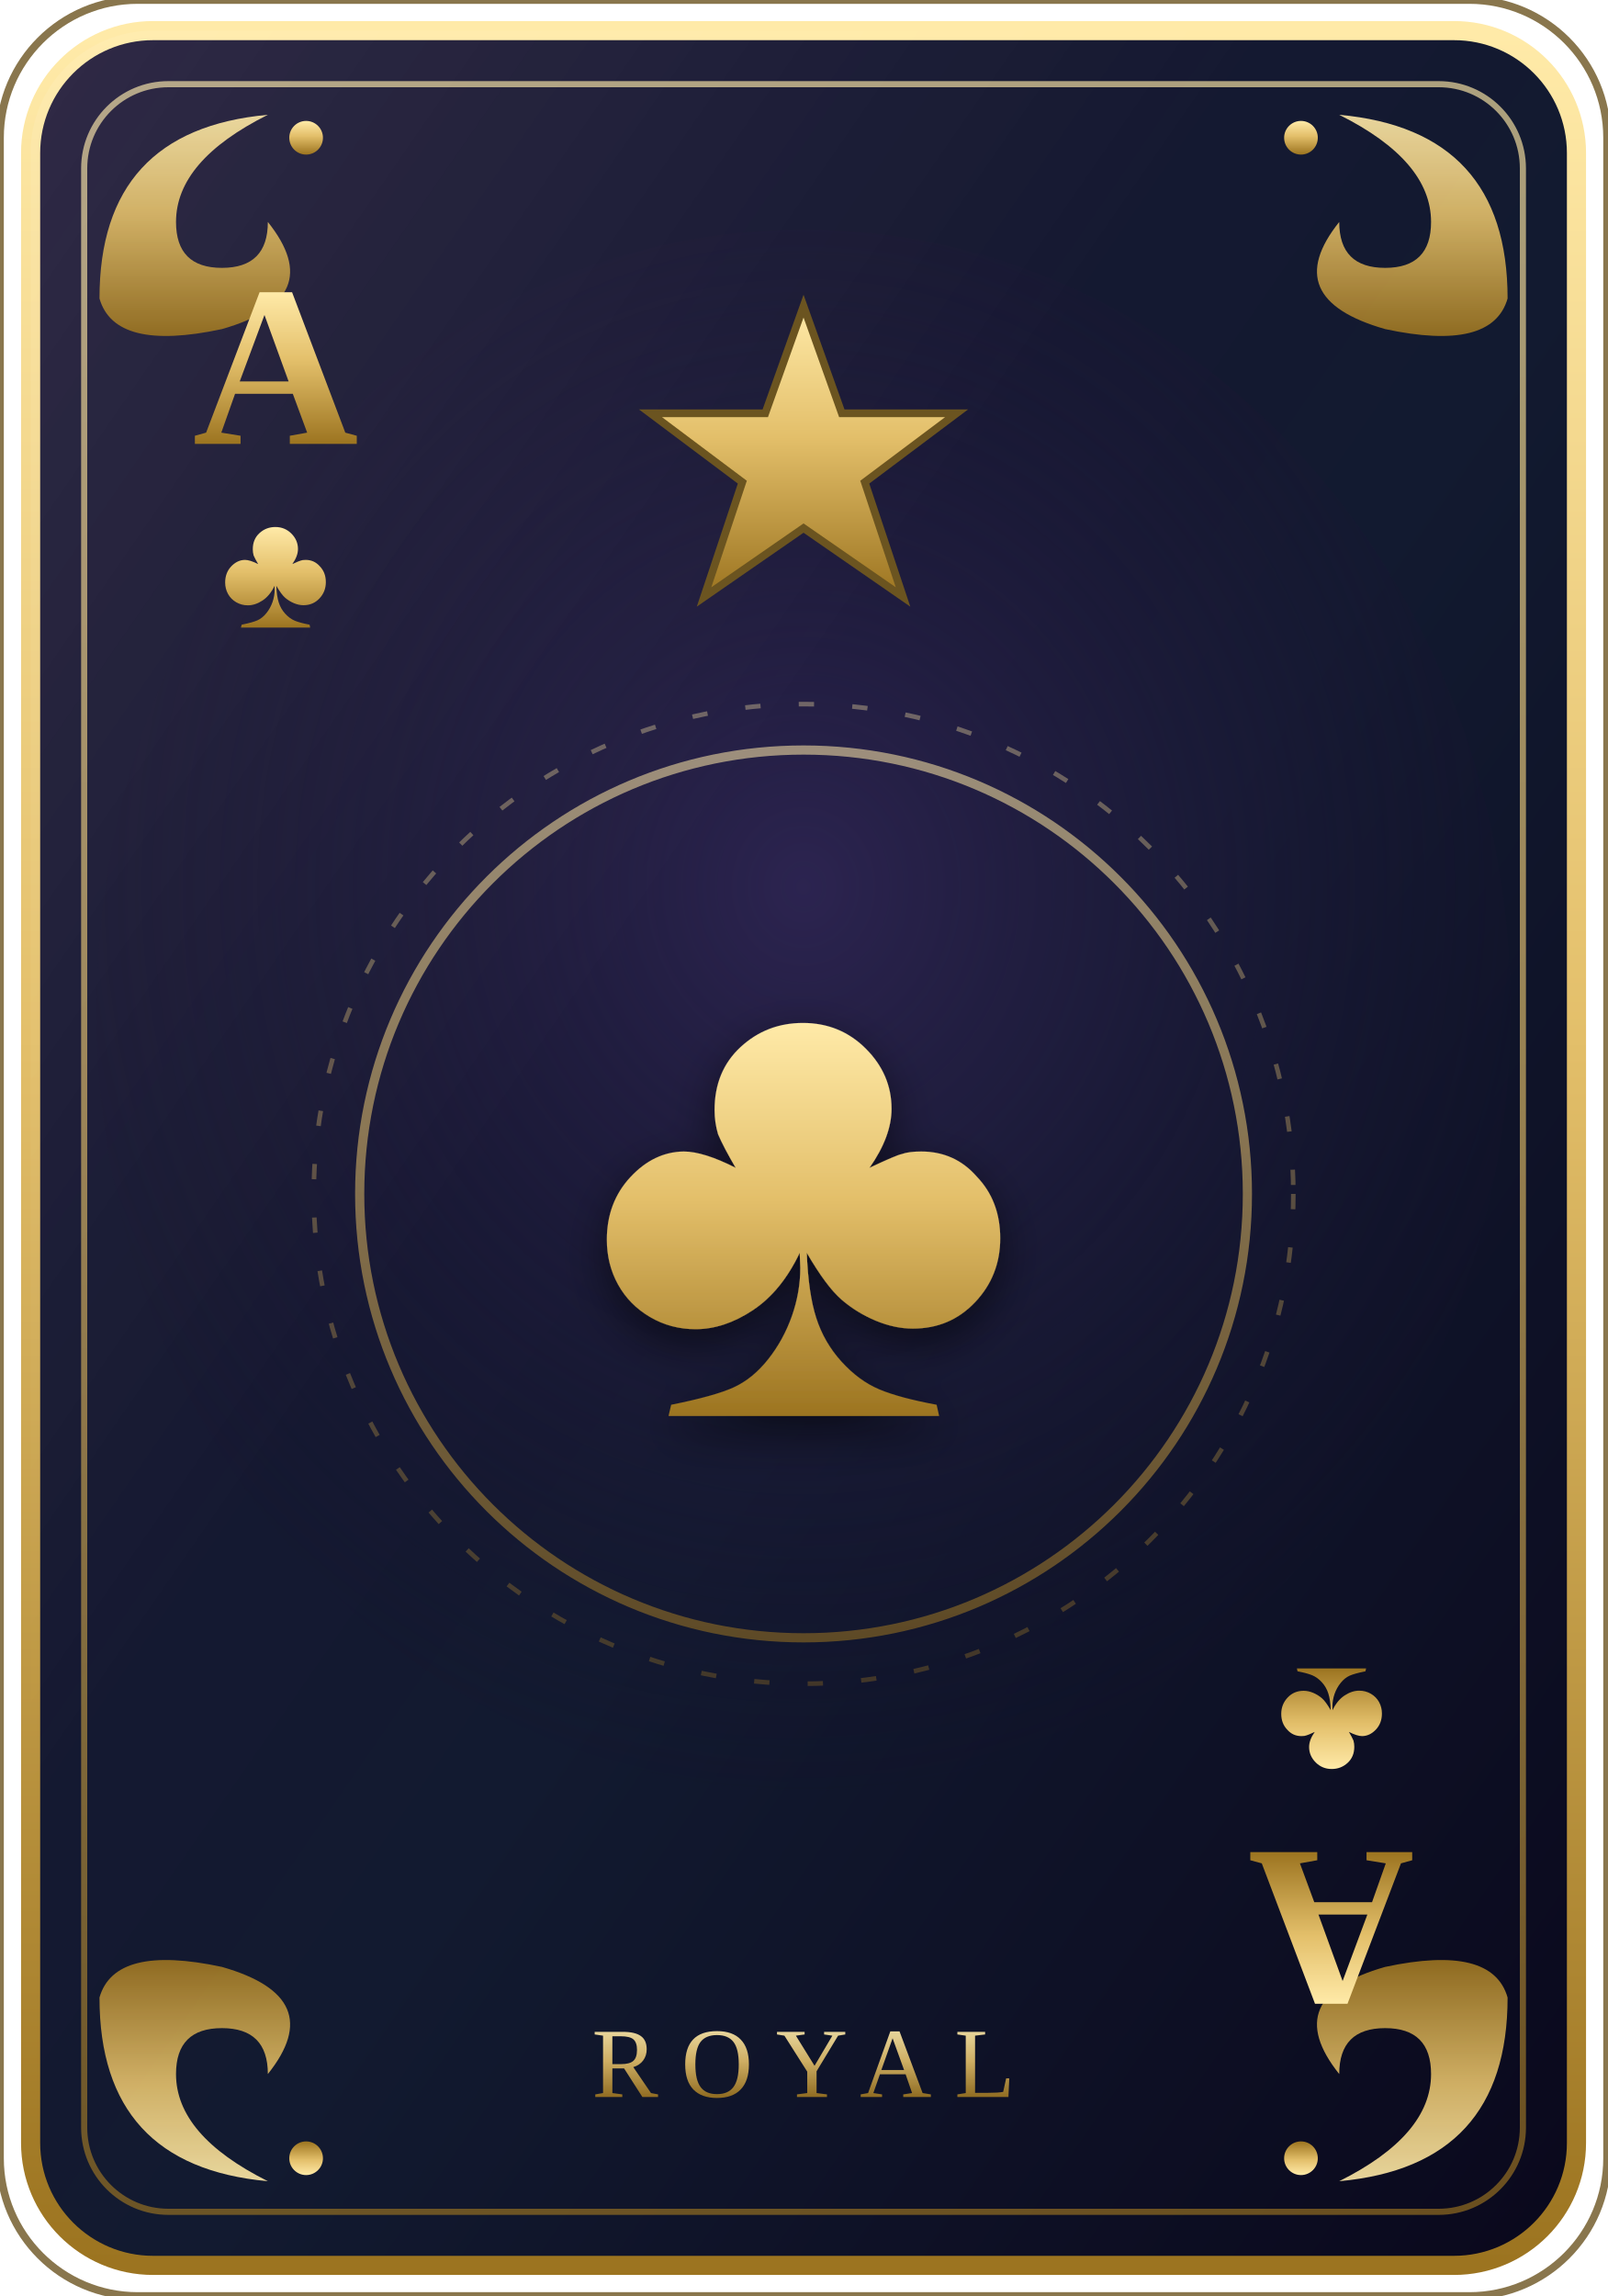
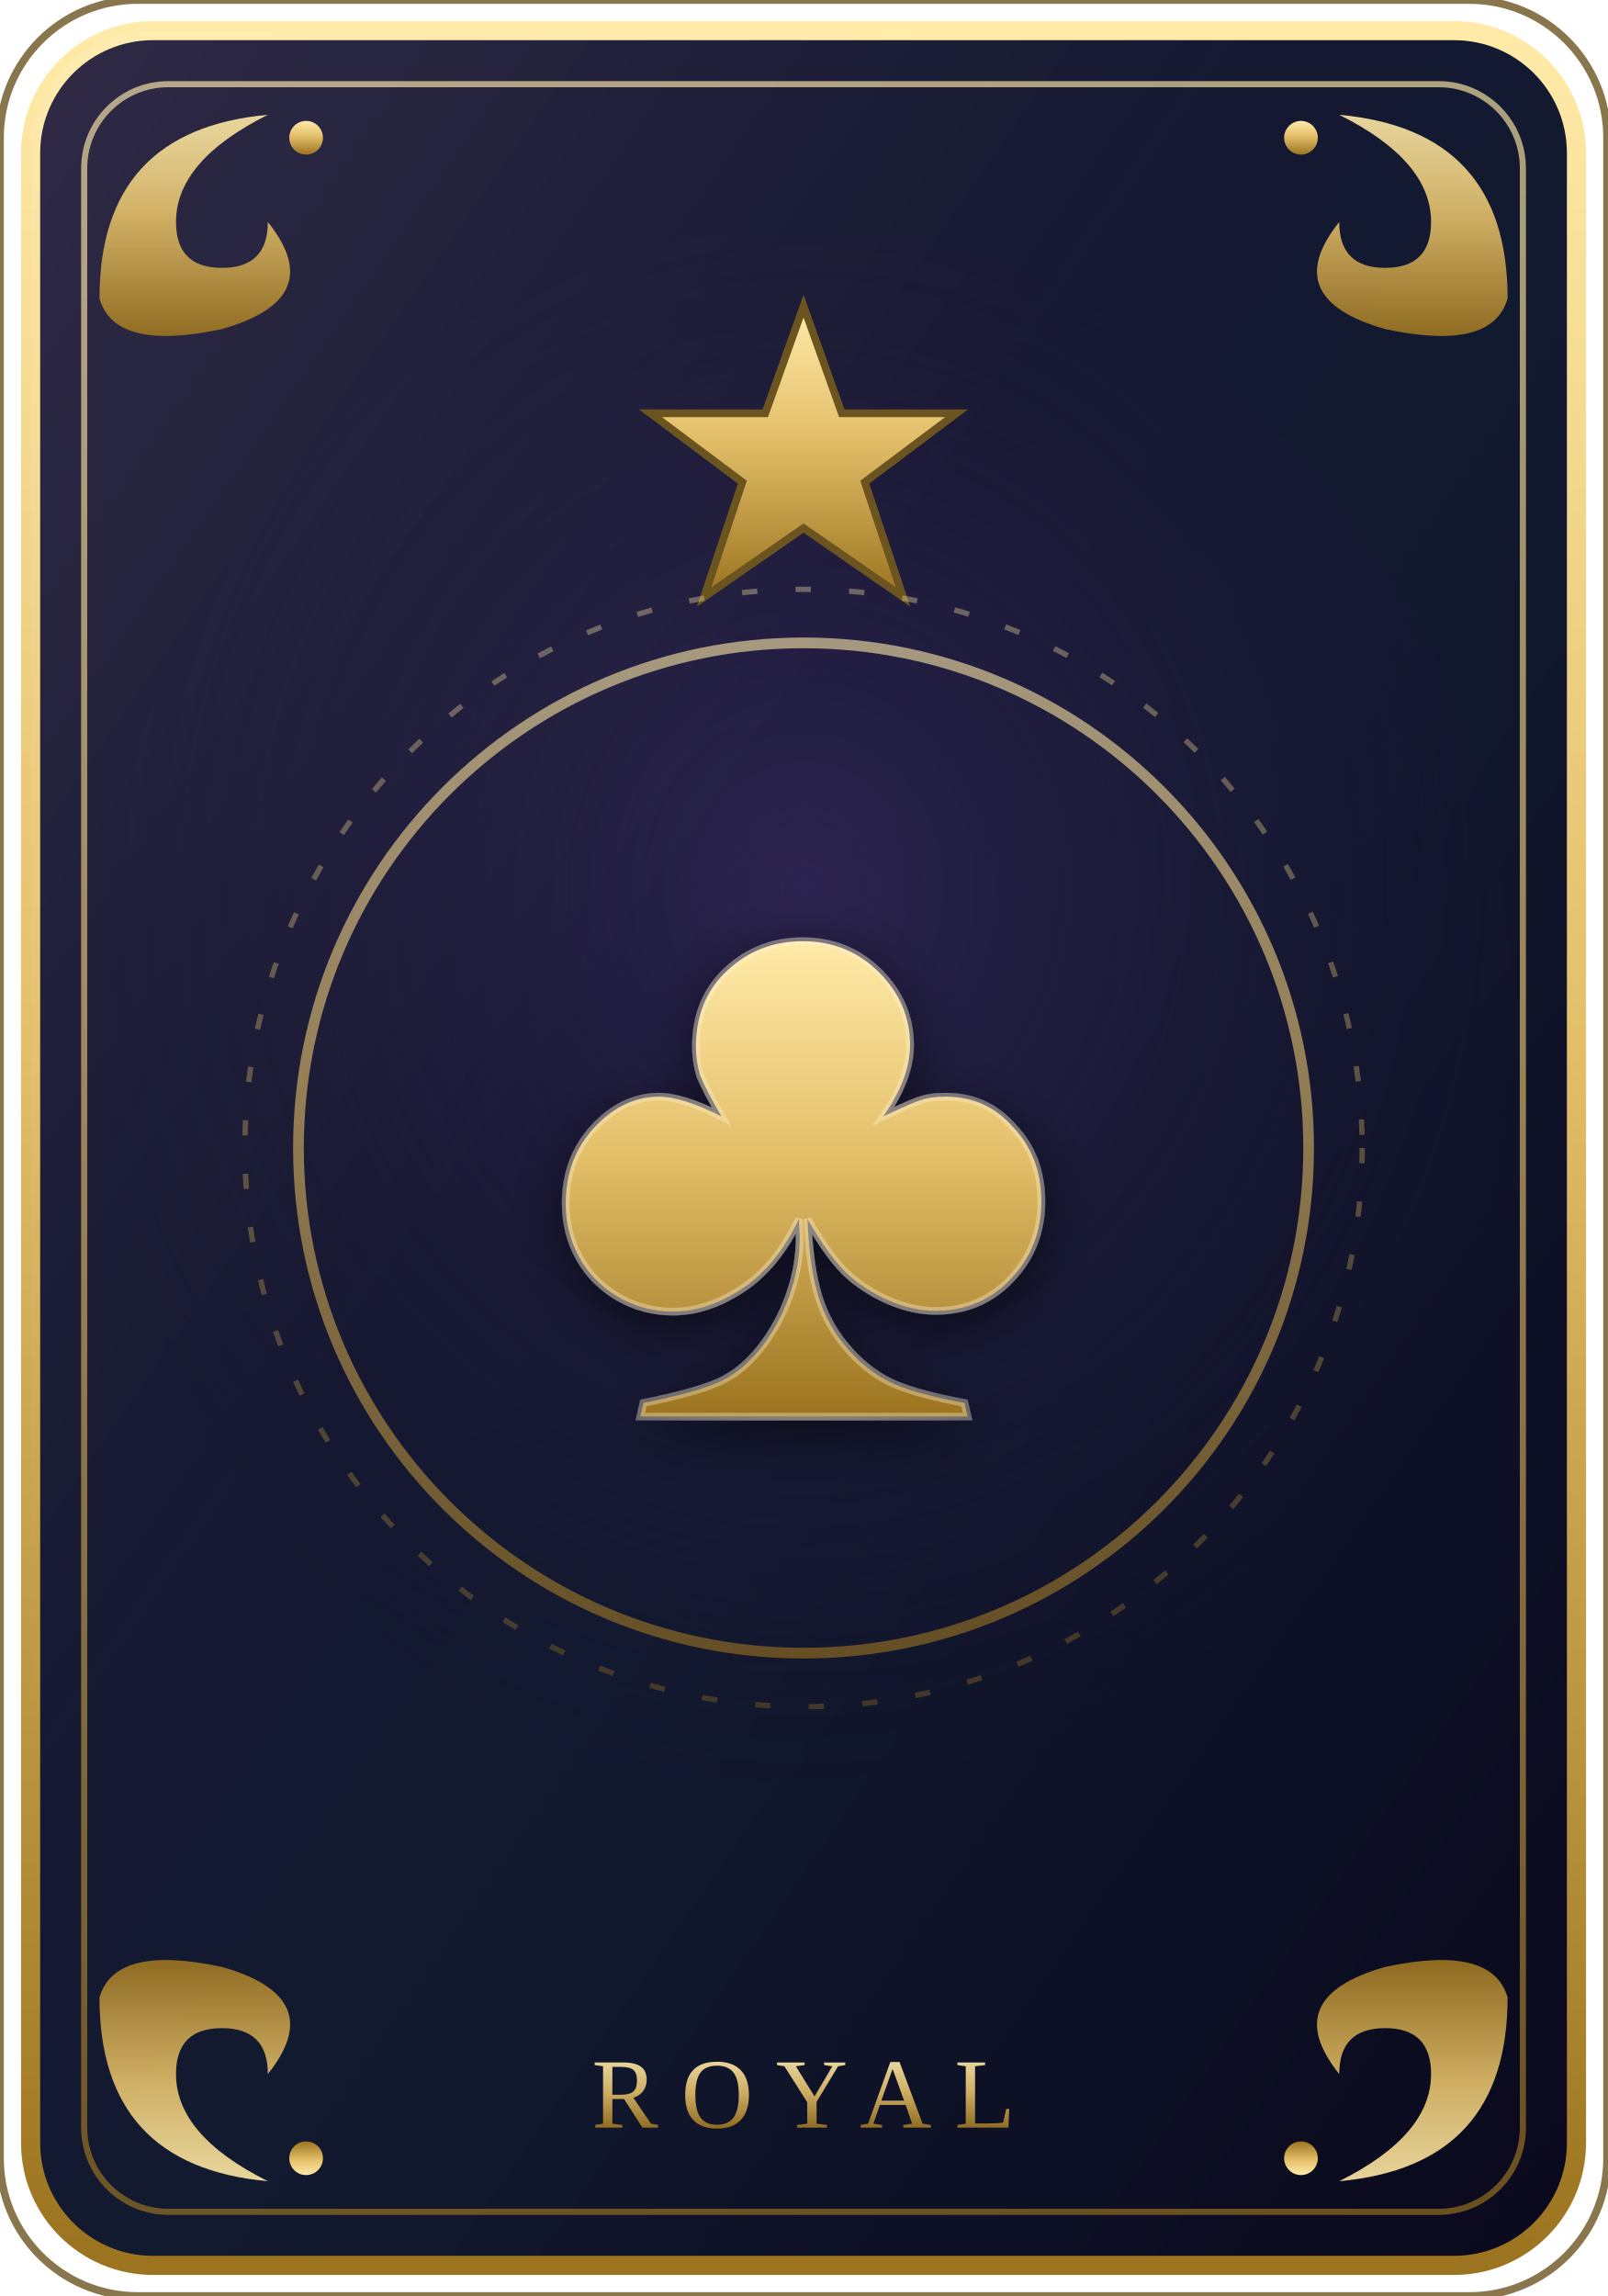
<svg xmlns="http://www.w3.org/2000/svg" viewBox="0 0 210 300">
  <defs>
    <linearGradient id="bg" x1="0" y1="0" x2="1" y2="1">
      <stop offset="0" stop-color="#1b1533" />
      <stop offset="0.55" stop-color="#121a30" />
      <stop offset="1" stop-color="#0a081c" />
    </linearGradient>
    <linearGradient id="gold" x1="0" y1="0" x2="0" y2="1">
      <stop offset="0" stop-color="#ffeaa8" />
      <stop offset="0.45" stop-color="#e3bf6a" />
      <stop offset="1" stop-color="#9c7420" />
    </linearGradient>
    <linearGradient id="ruby" x1="0" y1="0" x2="0" y2="1">
      <stop offset="0" stop-color="#ff9aa4" />
      <stop offset="0.45" stop-color="#e25563" />
      <stop offset="1" stop-color="#7e1522" />
    </linearGradient>
    <radialGradient id="glow" cx="0.5" cy="0.42" r="0.62">
      <stop offset="0" stop-color="#2c2450" />
      <stop offset="1" stop-color="rgba(20,16,40,0)" />
    </radialGradient>
    <linearGradient id="sheen" x1="0" y1="0" x2="1" y2="1">
      <stop offset="0" stop-color="rgba(255,255,255,0.09)" />
      <stop offset="0.4" stop-color="rgba(255,255,255,0)" />
    </linearGradient>
    <g id="flr">
      <path d="M0 26 Q0 4 22 2 Q10 8 10 16 Q10 22 16 22 Q22 22 22 16 Q30 26 16 30 Q2 33 0 26Z" fill="url(#gold)" opacity="0.9" />
      <circle cx="27" cy="5" r="2.2" fill="url(#gold)" />
    </g>
  </defs>
  <rect x="4" y="4" width="202" height="292" rx="16" fill="url(#bg)" stroke="url(#gold)" stroke-width="2.5" />
  <rect x="0" y="0" width="210" height="300" rx="18" fill="none" stroke="#6b5420" stroke-width="1" opacity="0.8" />
  <rect x="11" y="11" width="188" height="278" rx="11" fill="none" stroke="url(#gold)" stroke-width="0.8" opacity="0.65" />
  <ellipse cx="105" cy="132" rx="92.4" ry="102" fill="url(#glow)" />
  <rect x="4" y="4" width="202" height="292" rx="16" fill="url(#sheen)" />
  <use href="#flr" transform="translate(13,13)" />
  <use href="#flr" transform="translate(197,13) scale(-1,1)" />
  <use href="#flr" transform="translate(13,287) scale(1,-1)" />
  <use href="#flr" transform="translate(197,287) scale(-1,-1)" />
  <g transform="translate(105,60)" fill="url(#gold)">
    <path d="M0 -20 L5 -6 L20 -6 L8 3 L13 18 L0 9 L-13 18 L-8 3 L-20 -6 L-5 -6 Z" stroke="#6b5420" stroke-width="1" />
  </g>
-   <circle cx="105" cy="156" r="58" fill="none" stroke="url(#gold)" stroke-width="1.2" opacity="0.55" />
-   <circle cx="105" cy="156" r="64" fill="none" stroke="url(#gold)" stroke-width="0.6" opacity="0.35" stroke-dasharray="2 5" />
-   <text x="105" y="156" font-size="86" text-anchor="middle" dominant-baseline="central" fill="url(#gold)" style="filter:drop-shadow(0 2px 3px rgba(0,0,0,0.55))">♣</text>
-   <text x="105" y="274" font-size="13" text-anchor="middle" fill="url(#gold)" opacity="0.9" font-family="Georgia, 'Times New Roman', serif" letter-spacing="3">ROYAL</text>
-   <g transform="translate(36,58)" text-anchor="middle">
-     <text y="0" font-size="30" font-weight="bold" font-family="Georgia, 'Times New Roman', serif" fill="url(#gold)">A</text>
-     <text y="24" font-size="22" fill="url(#gold)">♣</text>
-   </g>
-   <g transform="translate(174,242) rotate(180)" text-anchor="middle">
-     <text y="0" font-size="30" font-weight="bold" font-family="Georgia, 'Times New Roman', serif" fill="url(#gold)">A</text>
-     <text y="24" font-size="22" fill="url(#gold)">♣</text>
-   </g>
+   <circle cx="105" cy="150" r="66" fill="none" stroke="url(#gold)" stroke-width="1.4" opacity="0.6" />
+   <circle cx="105" cy="150" r="73" fill="none" stroke="url(#gold)" stroke-width="0.7" opacity="0.35" stroke-dasharray="2 5" />
+   <text x="105" y="150" font-size="104" text-anchor="middle" dominant-baseline="central" fill="url(#gold)" stroke="rgba(255,244,214,0.35)" stroke-width="1" style="filter:drop-shadow(0 2px 4px rgba(0,0,0,0.6))">♣</text>
+   <text x="105" y="278" font-size="13" text-anchor="middle" fill="url(#gold)" opacity="0.9" font-family="Georgia, 'Times New Roman', serif" letter-spacing="3">ROYAL</text>
</svg>
